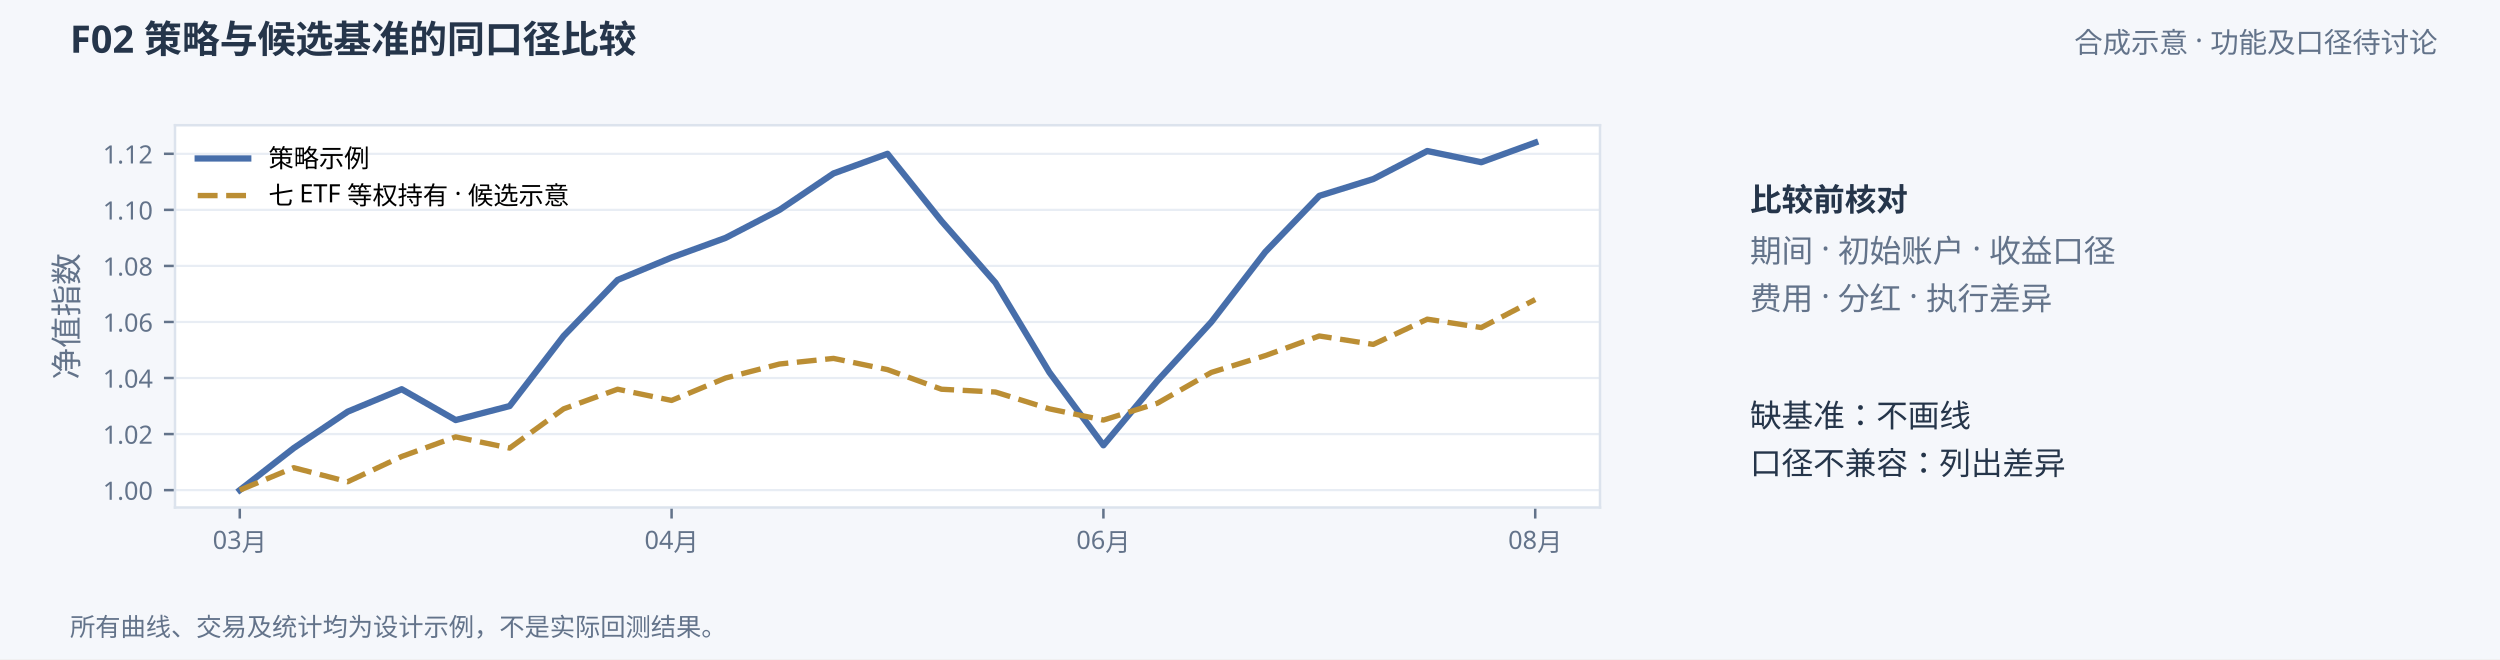
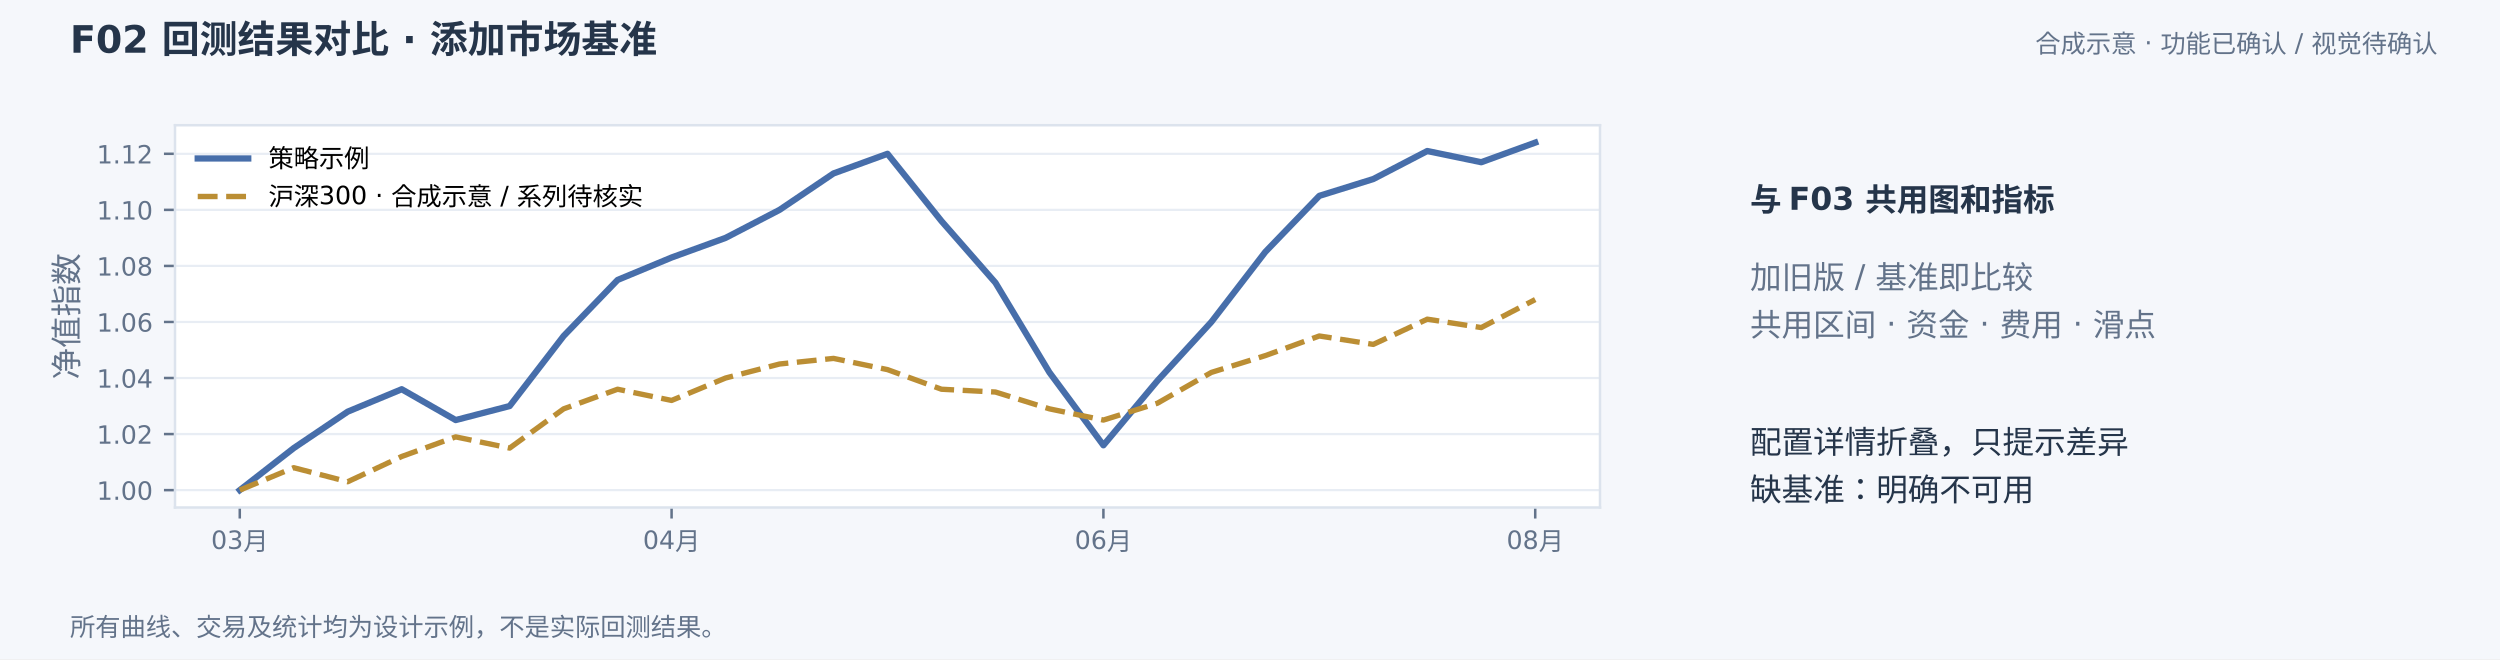
<svg xmlns="http://www.w3.org/2000/svg" xmlns:xlink="http://www.w3.org/1999/xlink" width="792pt" height="208.8pt" viewBox="0 0 792 208.8" version="1.1">
  <defs>
    <style type="text/css">*{stroke-linejoin: round; stroke-linecap: butt}</style>
  </defs>
  <g id="figure_1">
    <g id="patch_1">
      <path d="M 0 208.8 L 792 208.8 L 792 0 L 0 0 z " style="fill: #f5f7fb" />
    </g>
    <g id="axes_1">
      <g id="patch_2">
        <path d="M 55.44 160.776 L 506.88 160.776 L 506.88 39.672 L 55.44 39.672 z " style="fill: #ffffff" />
      </g>
      <g id="matplotlib.axis_1">
        <g id="xtick_1">
          <g id="line2d_1">
            <defs>
              <path id="m7c6a9f38b0" d="M 0 0 L 0 3.5 " style="stroke: #63738a; stroke-width: 0.8" />
            </defs>
            <g>
              <use xlink:href="#m7c6a9f38b0" x="75.96" y="160.776" style="fill: #63738a; stroke: #63738a; stroke-width: 0.8" />
            </g>
          </g>
          <g id="text_1">
-             <text style="font-size: 8px; font-family: 'Hiragino Sans GB'; text-anchor: middle; fill: #63738a" x="75.96" y="173.904" transform="rotate(-0 75.96 173.9035)">03月</text>
+             <text style="fill: #63738a; font: 8px 'Hiragino Sans GB', 'DejaVu Sans'; text-anchor: middle" x="75.96" y="173.904" transform="rotate(-0 75.96 173.9035)">03月</text>
          </g>
        </g>
        <g id="xtick_2">
          <g id="line2d_2">
            <g>
              <use xlink:href="#m7c6a9f38b0" x="212.76" y="160.776" style="fill: #63738a; stroke: #63738a; stroke-width: 0.8" />
            </g>
          </g>
          <g id="text_2">
-             <text style="font-size: 8px; font-family: 'Hiragino Sans GB'; text-anchor: middle; fill: #63738a" x="212.76" y="173.904" transform="rotate(-0 212.76 173.9035)">04月</text>
+             <text style="fill: #63738a; font: 8px 'Hiragino Sans GB', 'DejaVu Sans'; text-anchor: middle" x="212.76" y="173.904" transform="rotate(-0 212.76 173.9035)">04月</text>
          </g>
        </g>
        <g id="xtick_3">
          <g id="line2d_3">
            <g>
              <use xlink:href="#m7c6a9f38b0" x="349.56" y="160.776" style="fill: #63738a; stroke: #63738a; stroke-width: 0.8" />
            </g>
          </g>
          <g id="text_3">
-             <text style="font-size: 8px; font-family: 'Hiragino Sans GB'; text-anchor: middle; fill: #63738a" x="349.56" y="173.904" transform="rotate(-0 349.56 173.9035)">06月</text>
+             <text style="fill: #63738a; font: 8px 'Hiragino Sans GB', 'DejaVu Sans'; text-anchor: middle" x="349.56" y="173.904" transform="rotate(-0 349.56 173.9035)">06月</text>
          </g>
        </g>
        <g id="xtick_4">
          <g id="line2d_4">
            <g>
              <use xlink:href="#m7c6a9f38b0" x="486.36" y="160.776" style="fill: #63738a; stroke: #63738a; stroke-width: 0.8" />
            </g>
          </g>
          <g id="text_4">
-             <text style="font-size: 8px; font-family: 'Hiragino Sans GB'; text-anchor: middle; fill: #63738a" x="486.36" y="173.904" transform="rotate(-0 486.36 173.9035)">08月</text>
+             <text style="fill: #63738a; font: 8px 'Hiragino Sans GB', 'DejaVu Sans'; text-anchor: middle" x="486.36" y="173.904" transform="rotate(-0 486.36 173.9035)">08月</text>
          </g>
        </g>
      </g>
      <g id="matplotlib.axis_2">
        <g id="ytick_1">
          <g id="line2d_5">
            <path d="M 55.44 155.271 L 506.88 155.271 " clip-path="url(#pa69d87e07b)" style="fill: none; stroke: #e8edf4; stroke-width: 0.7; stroke-linecap: square" />
          </g>
          <g id="line2d_6">
            <defs>
              <path id="m6fc5b02173" d="M 0 0 L -3.5 0 " style="stroke: #63738a; stroke-width: 0.8" />
            </defs>
            <g>
              <use xlink:href="#m6fc5b02173" x="55.44" y="155.271" style="fill: #63738a; stroke: #63738a; stroke-width: 0.8" />
            </g>
          </g>
          <g id="text_5">
-             <text style="font-size: 8px; font-family: 'Hiragino Sans GB'; text-anchor: end; fill: #63738a" x="48.44" y="158.335" transform="rotate(-0 48.44 158.335)">1.00</text>
+             <text style="fill: #63738a; font: 8px 'Hiragino Sans GB', 'DejaVu Sans'; text-anchor: end" x="48.44" y="158.335" transform="rotate(-0 48.44 158.335)">1.00</text>
          </g>
        </g>
        <g id="ytick_2">
          <g id="line2d_7">
            <path d="M 55.44 137.514 L 506.88 137.514 " clip-path="url(#pa69d87e07b)" style="fill: none; stroke: #e8edf4; stroke-width: 0.7; stroke-linecap: square" />
          </g>
          <g id="line2d_8">
            <g>
              <use xlink:href="#m6fc5b02173" x="55.44" y="137.514" style="fill: #63738a; stroke: #63738a; stroke-width: 0.8" />
            </g>
          </g>
          <g id="text_6">
-             <text style="font-size: 8px; font-family: 'Hiragino Sans GB'; text-anchor: end; fill: #63738a" x="48.44" y="140.578" transform="rotate(-0 48.44 140.5778)">1.02</text>
+             <text style="fill: #63738a; font: 8px 'Hiragino Sans GB', 'DejaVu Sans'; text-anchor: end" x="48.44" y="140.578" transform="rotate(-0 48.44 140.5778)">1.02</text>
          </g>
        </g>
        <g id="ytick_3">
          <g id="line2d_9">
            <path d="M 55.44 119.757 L 506.88 119.757 " clip-path="url(#pa69d87e07b)" style="fill: none; stroke: #e8edf4; stroke-width: 0.7; stroke-linecap: square" />
          </g>
          <g id="line2d_10">
            <g>
              <use xlink:href="#m6fc5b02173" x="55.44" y="119.757" style="fill: #63738a; stroke: #63738a; stroke-width: 0.8" />
            </g>
          </g>
          <g id="text_7">
-             <text style="font-size: 8px; font-family: 'Hiragino Sans GB'; text-anchor: end; fill: #63738a" x="48.44" y="122.821" transform="rotate(-0 48.44 122.8207)">1.04</text>
+             <text style="fill: #63738a; font: 8px 'Hiragino Sans GB', 'DejaVu Sans'; text-anchor: end" x="48.44" y="122.821" transform="rotate(-0 48.44 122.8207)">1.04</text>
          </g>
        </g>
        <g id="ytick_4">
          <g id="line2d_11">
            <path d="M 55.44 102 L 506.88 102 " clip-path="url(#pa69d87e07b)" style="fill: none; stroke: #e8edf4; stroke-width: 0.7; stroke-linecap: square" />
          </g>
          <g id="line2d_12">
            <g>
              <use xlink:href="#m6fc5b02173" x="55.44" y="102" style="fill: #63738a; stroke: #63738a; stroke-width: 0.8" />
            </g>
          </g>
          <g id="text_8">
-             <text style="font-size: 8px; font-family: 'Hiragino Sans GB'; text-anchor: end; fill: #63738a" x="48.44" y="105.063" transform="rotate(-0 48.44 105.0635)">1.06</text>
+             <text style="fill: #63738a; font: 8px 'Hiragino Sans GB', 'DejaVu Sans'; text-anchor: end" x="48.44" y="105.063" transform="rotate(-0 48.44 105.0635)">1.06</text>
          </g>
        </g>
        <g id="ytick_5">
          <g id="line2d_13">
            <path d="M 55.44 84.243 L 506.88 84.243 " clip-path="url(#pa69d87e07b)" style="fill: none; stroke: #e8edf4; stroke-width: 0.7; stroke-linecap: square" />
          </g>
          <g id="line2d_14">
            <g>
              <use xlink:href="#m6fc5b02173" x="55.44" y="84.243" style="fill: #63738a; stroke: #63738a; stroke-width: 0.8" />
            </g>
          </g>
          <g id="text_9">
-             <text style="font-size: 8px; font-family: 'Hiragino Sans GB'; text-anchor: end; fill: #63738a" x="48.44" y="87.306" transform="rotate(-0 48.44 87.30628)">1.08</text>
+             <text style="fill: #63738a; font: 8px 'Hiragino Sans GB', 'DejaVu Sans'; text-anchor: end" x="48.44" y="87.306" transform="rotate(-0 48.44 87.30628)">1.08</text>
          </g>
        </g>
        <g id="ytick_6">
          <g id="line2d_15">
            <path d="M 55.44 66.485 L 506.88 66.485 " clip-path="url(#pa69d87e07b)" style="fill: none; stroke: #e8edf4; stroke-width: 0.7; stroke-linecap: square" />
          </g>
          <g id="line2d_16">
            <g>
              <use xlink:href="#m6fc5b02173" x="55.44" y="66.485" style="fill: #63738a; stroke: #63738a; stroke-width: 0.8" />
            </g>
          </g>
          <g id="text_10">
-             <text style="font-size: 8px; font-family: 'Hiragino Sans GB'; text-anchor: end; fill: #63738a" x="48.44" y="69.549" transform="rotate(-0 48.44 69.5491)">1.10</text>
+             <text style="fill: #63738a; font: 8px 'Hiragino Sans GB', 'DejaVu Sans'; text-anchor: end" x="48.44" y="69.549" transform="rotate(-0 48.44 69.5491)">1.10</text>
          </g>
        </g>
        <g id="ytick_7">
          <g id="line2d_17">
            <path d="M 55.44 48.728 L 506.88 48.728 " clip-path="url(#pa69d87e07b)" style="fill: none; stroke: #e8edf4; stroke-width: 0.7; stroke-linecap: square" />
          </g>
          <g id="line2d_18">
            <g>
              <use xlink:href="#m6fc5b02173" x="55.44" y="48.728" style="fill: #63738a; stroke: #63738a; stroke-width: 0.8" />
            </g>
          </g>
          <g id="text_11">
-             <text style="font-size: 8px; font-family: 'Hiragino Sans GB'; text-anchor: end; fill: #63738a" x="48.44" y="51.792" transform="rotate(-0 48.44 51.79191)">1.12</text>
+             <text style="fill: #63738a; font: 8px 'Hiragino Sans GB', 'DejaVu Sans'; text-anchor: end" x="48.44" y="51.792" transform="rotate(-0 48.44 51.79191)">1.12</text>
          </g>
        </g>
        <g id="text_12">
-           <text style="font-size: 10px; font-family: 'Hiragino Sans GB'; text-anchor: middle; fill: #63738a" x="24.679" y="100.224" transform="rotate(-90 24.67938 100.224)">净值指数</text>
+           <text style="fill: #63738a; font: 10px 'Hiragino Sans GB', 'DejaVu Sans'; text-anchor: middle" x="24.679" y="100.224" transform="rotate(-90 24.67938 100.224)">净值指数</text>
        </g>
      </g>
      <g id="line2d_19">
        <path d="M 75.96 155.271 L 93.06 141.953 L 110.16 130.411 L 127.26 123.308 L 144.36 133.075 L 161.46 128.635 L 178.56 106.439 L 195.66 88.682 L 212.76 81.579 L 229.86 75.364 L 246.96 66.485 L 264.06 54.943 L 281.16 48.728 L 298.26 70.037 L 315.36 89.57 L 332.46 117.981 L 349.56 141.066 L 366.66 120.645 L 383.76 102 L 400.86 79.803 L 417.96 62.046 L 435.06 56.719 L 452.16 47.84 L 469.26 51.392 L 486.36 45.177 " clip-path="url(#pa69d87e07b)" style="fill: none; stroke: #476eaa; stroke-width: 2; stroke-linecap: square" />
      </g>
      <g id="line2d_20">
        <path d="M 75.96 155.271 L 93.06 148.168 L 110.16 152.608 L 127.26 144.617 L 144.36 138.402 L 161.46 141.953 L 178.56 129.523 L 195.66 123.308 L 212.76 126.86 L 229.86 119.757 L 246.96 115.318 L 264.06 113.542 L 281.16 117.093 L 298.26 123.308 L 315.36 124.196 L 332.46 129.523 L 349.56 133.075 L 366.66 127.748 L 383.76 117.981 L 400.86 112.654 L 417.96 106.439 L 435.06 109.103 L 452.16 101.112 L 469.26 103.775 L 486.36 94.897 " clip-path="url(#pa69d87e07b)" style="fill: none; stroke-dasharray: 6.29,2.72; stroke-dashoffset: 0; stroke: #bb8e34; stroke-width: 1.7" />
      </g>
      <g id="patch_3">
        <path d="M 55.44 160.776 L 55.44 39.672 " style="fill: none; stroke: #dce3ed; stroke-width: 0.8; stroke-linejoin: miter; stroke-linecap: square" />
      </g>
      <g id="patch_4">
        <path d="M 506.88 160.776 L 506.88 39.672 " style="fill: none; stroke: #dce3ed; stroke-width: 0.8; stroke-linejoin: miter; stroke-linecap: square" />
      </g>
      <g id="patch_5">
        <path d="M 55.44 160.776 L 506.88 160.776 " style="fill: none; stroke: #dce3ed; stroke-width: 0.8; stroke-linejoin: miter; stroke-linecap: square" />
      </g>
      <g id="patch_6">
        <path d="M 55.44 39.672 L 506.88 39.672 " style="fill: none; stroke: #dce3ed; stroke-width: 0.8; stroke-linejoin: miter; stroke-linecap: square" />
      </g>
      <g id="legend_1">
        <g id="line2d_21">
          <path d="M 62.64 50.2 L 70.64 50.2 L 78.64 50.2 " style="fill: none; stroke: #476eaa; stroke-width: 2; stroke-linecap: square" />
        </g>
        <g id="text_13">
-           <text style="font-size: 8px; font-family: 'Hiragino Sans GB'; text-anchor: start" x="85.04" y="52.999" transform="rotate(-0 85.04 52.9995)">策略示例</text>
+           <text style="font: 8px 'Hiragino Sans GB', 'DejaVu Sans'; text-anchor: start" x="85.04" y="52.999" transform="rotate(-0 85.04 52.9995)">策略示例</text>
        </g>
        <g id="line2d_22">
-           <path d="M 62.64 61.959 L 70.64 61.959 L 78.64 61.959 " style="fill: none; stroke-dasharray: 6.29,2.72; stroke-dashoffset: 0; stroke: #bb8e34; stroke-width: 1.7" />
+           <path d="M 62.64 62.256 L 70.64 62.256 L 78.64 62.256 " style="fill: none; stroke-dasharray: 6.29,2.72; stroke-dashoffset: 0; stroke: #bb8e34; stroke-width: 1.7" />
        </g>
        <g id="text_14">
-           <text style="font-size: 8px; font-family: 'Hiragino Sans GB'; text-anchor: start" x="85.04" y="64.76" transform="rotate(-0 85.04 64.7595)">七 ETF 等权持有 · 候选示意</text>
+           <text style="font: 8px 'Hiragino Sans GB', 'DejaVu Sans'; text-anchor: start" x="85.04" y="65.056" transform="rotate(-0 85.04 65.05575)">沪深300 · 合成示意 / 系列待核实</text>
        </g>
      </g>
    </g>
    <g id="text_15">
-       <text style="font-weight: 700; font-size: 12px; font-family: 'Hiragino Sans GB'; text-anchor: start; fill: #25354a" x="22.176" y="16.704" transform="rotate(-0 22.176 16.704)">F02  策略与候选基准的同口径比较</text>
+       <text style="fill: #25354a; font: 700 12px 'Hiragino Sans GB', 'DejaVu Sans'; text-anchor: start" x="22.176" y="16.704" transform="rotate(-0 22.176 16.704)">F02  回测结果对比 · 添加市场基准</text>
    </g>
    <g id="text_16">
-       <text style="font-size: 9px; font-family: 'Hiragino Sans GB'; text-anchor: end; fill: #63738a" x="772.2" y="16.704" transform="rotate(-0 772.2 16.704)">合成示意 · 功能及口径待讨论</text>
+       <text style="fill: #63738a; font: 8px 'Hiragino Sans GB', 'DejaVu Sans'; text-anchor: end" x="772.2" y="16.704" transform="rotate(-0 772.2 16.704)">合成示意 · 功能已确认 / 视觉待确认</text>
    </g>
    <g id="text_17">
-       <text style="font-size: 8px; font-family: 'Hiragino Sans GB'; text-anchor: start; fill: #63738a" x="22.176" y="201.492" transform="rotate(-0 22.176 201.492)">所有曲线、交易及统计均为设计示例，不是实际回测结果。</text>
+       <text style="fill: #63738a; font: 8px 'Hiragino Sans GB', 'DejaVu Sans'; text-anchor: start" x="22.176" y="201.492" transform="rotate(-0 22.176 201.492)">所有曲线、交易及统计均为设计示例，不是实际回测结果。</text>
    </g>
    <g id="text_18">
-       <text style="font-weight: 700; font-size: 10px; font-family: 'Hiragino Sans GB'; text-anchor: start; fill: #25354a" x="554.4" y="66.816" transform="rotate(-0 554.4 66.816)">比较前核对</text>
+       <text style="fill: #25354a; font: 700 10px 'Hiragino Sans GB', 'DejaVu Sans'; text-anchor: start" x="554.4" y="66.816" transform="rotate(-0 554.4 66.816)">与 F03 共用图和指标</text>
    </g>
    <g id="text_19">
-       <text style="font-size: 10px; font-family: 'Hiragino Sans GB'; fill: #63738a" transform="translate(554.4 83.07444)">期间 · 初始账户 · 收益口径</text>
-       <text style="font-size: 10px; font-family: 'Hiragino Sans GB'; fill: #63738a" transform="translate(554.4 98.136)">费用 · 分红 · 执行差异</text>
+       <text style="fill: #63738a; font: 10px 'Hiragino Sans GB', 'DejaVu Sans'" transform="translate(554.4 91.42644)">加旧版 / 基准即比较</text>
+       <text style="fill: #63738a; font: 10px 'Hiragino Sans GB', 'DejaVu Sans'" transform="translate(554.4 106.488)">共用区间 · 资金 · 费用 · 滑点</text>
    </g>
    <g id="text_20">
-       <text style="font-size: 10px; font-family: 'Hiragino Sans GB'; fill: #25354a" transform="translate(554.4 135.2744)">缺基准：不画线</text>
-       <text style="font-size: 10px; font-family: 'Hiragino Sans GB'; fill: #25354a" transform="translate(554.4 150.336)">口径不兼容：列出差异</text>
+       <text style="fill: #25354a; font: 10px 'Hiragino Sans GB', 'DejaVu Sans'" transform="translate(554.4 143.6264)">配置详情折叠，只提示差异</text>
+       <text style="fill: #25354a; font: 10px 'Hiragino Sans GB', 'DejaVu Sans'" transform="translate(554.4 158.688)">缺基准：明确不可用</text>
    </g>
  </g>
  <defs>
    <clipPath id="pa69d87e07b">
      <rect x="55.44" y="39.672" width="451.44" height="121.104" />
    </clipPath>
  </defs>
</svg>
